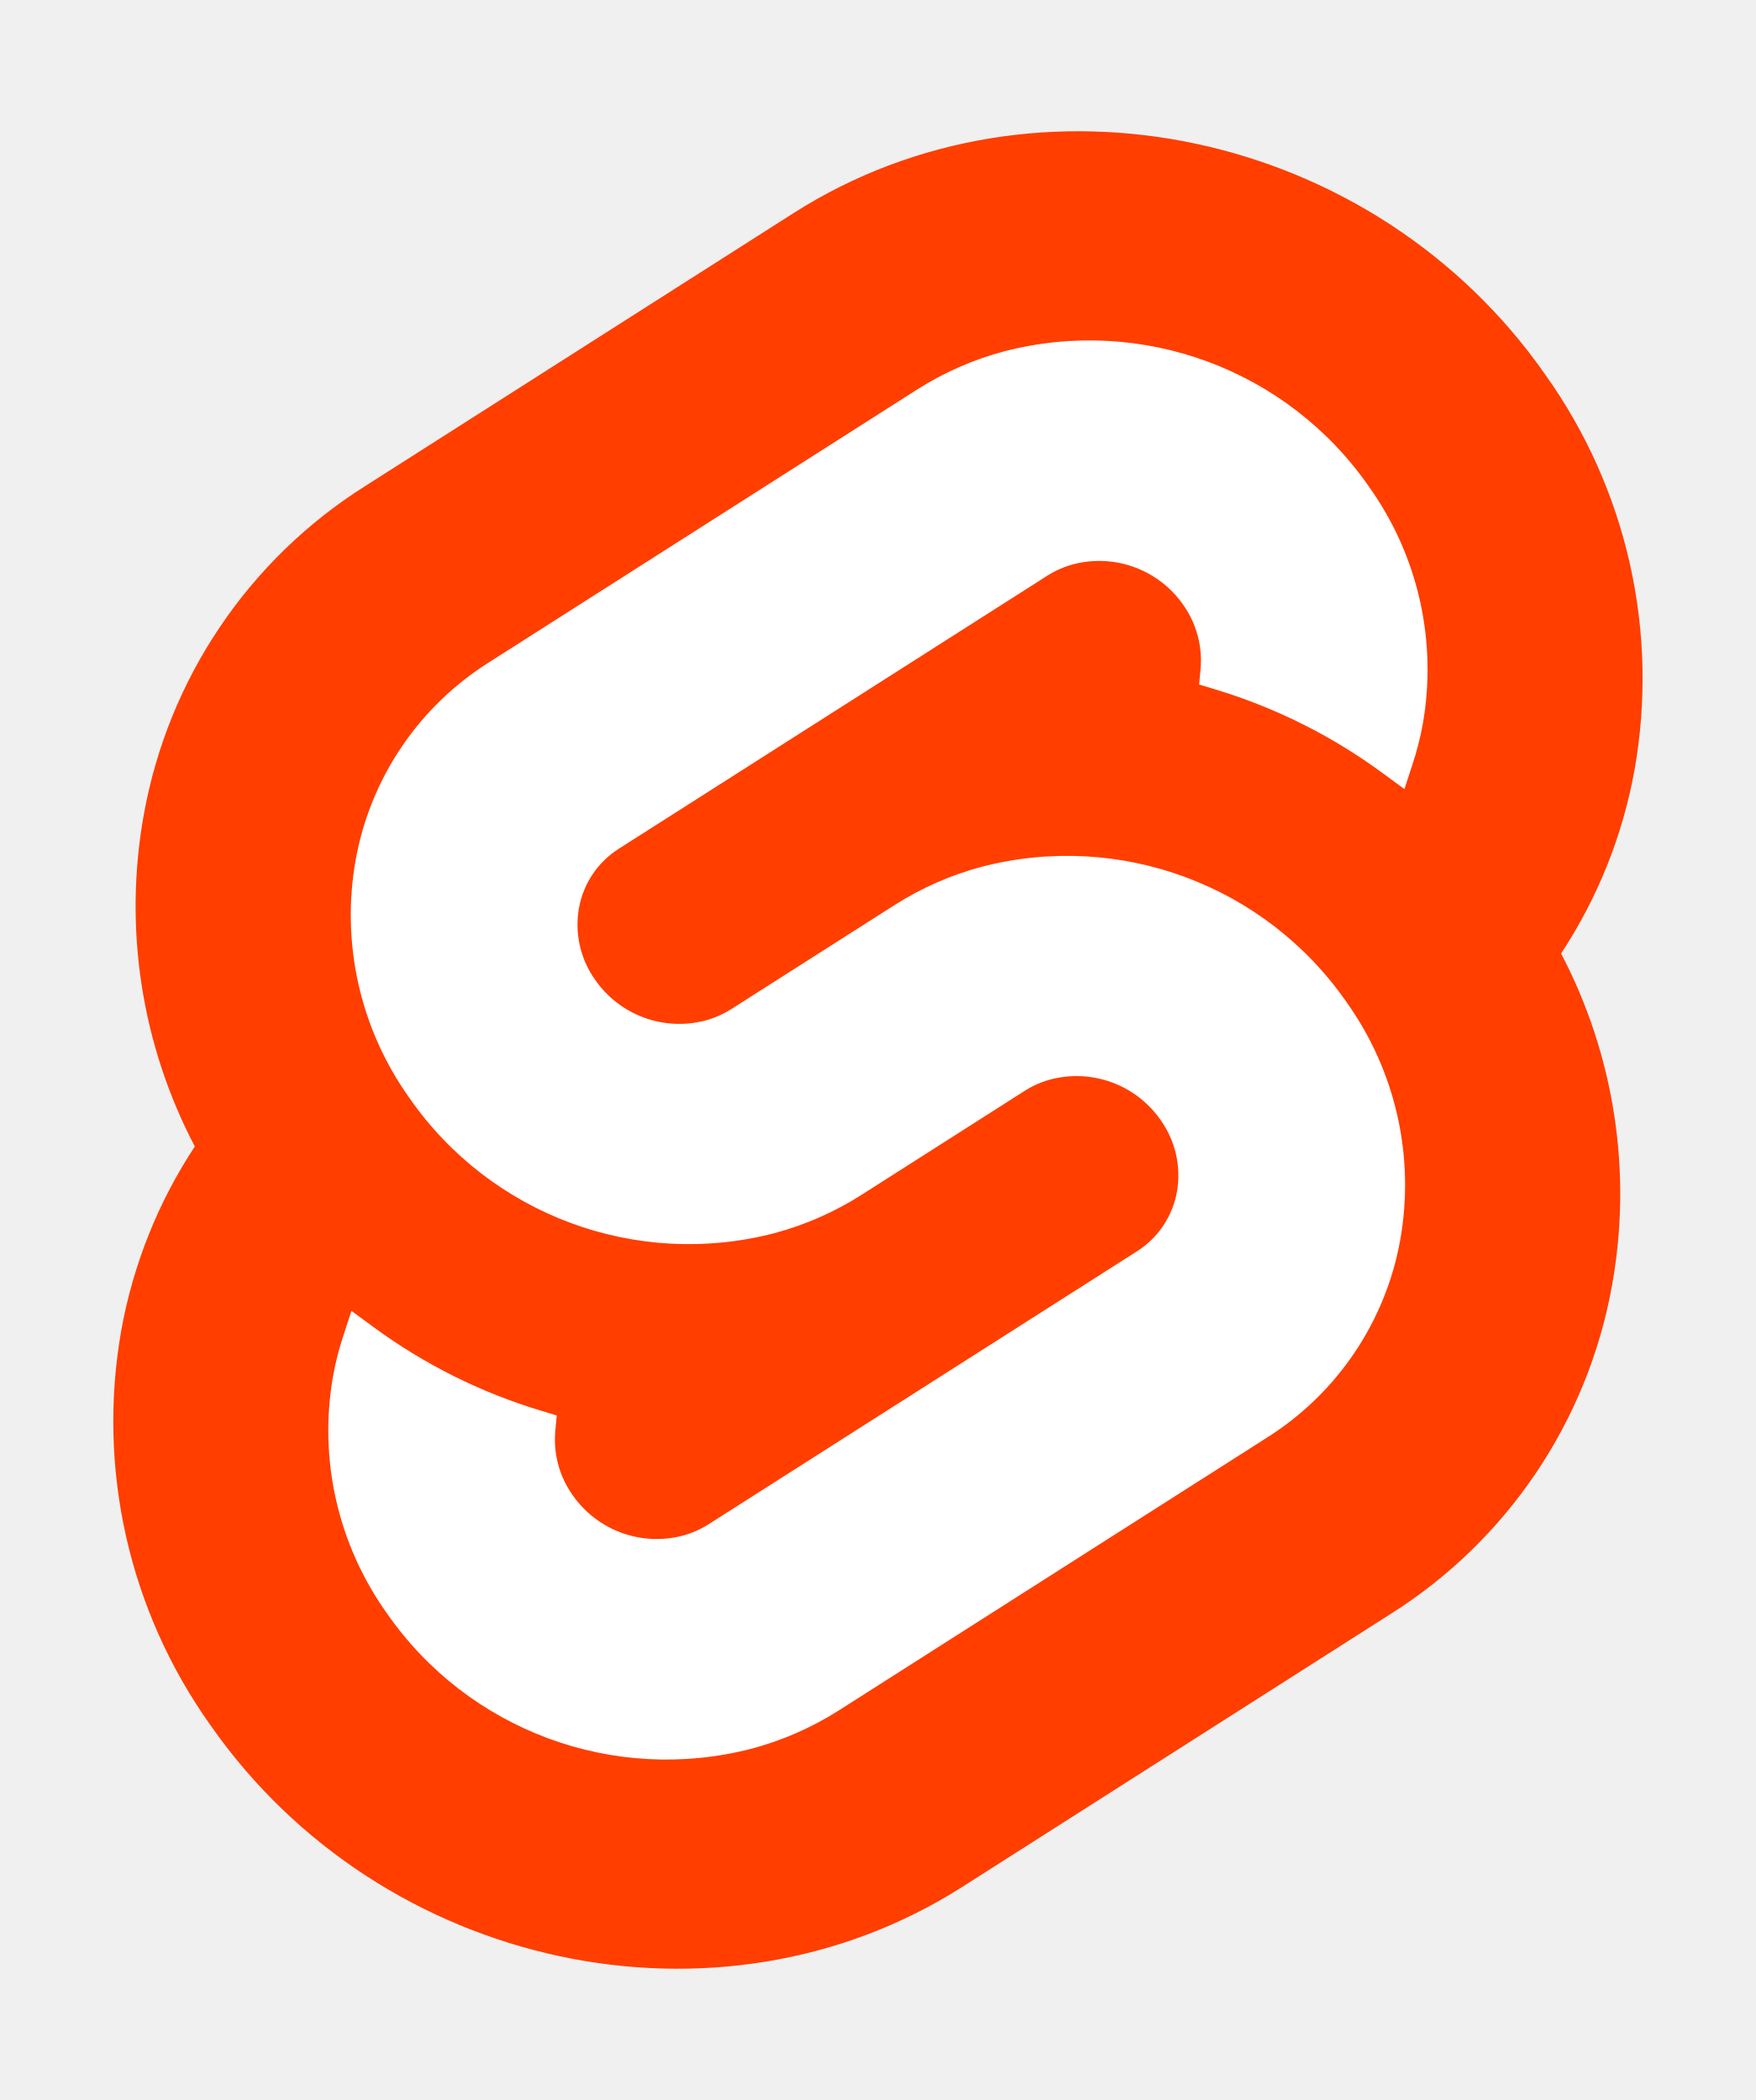
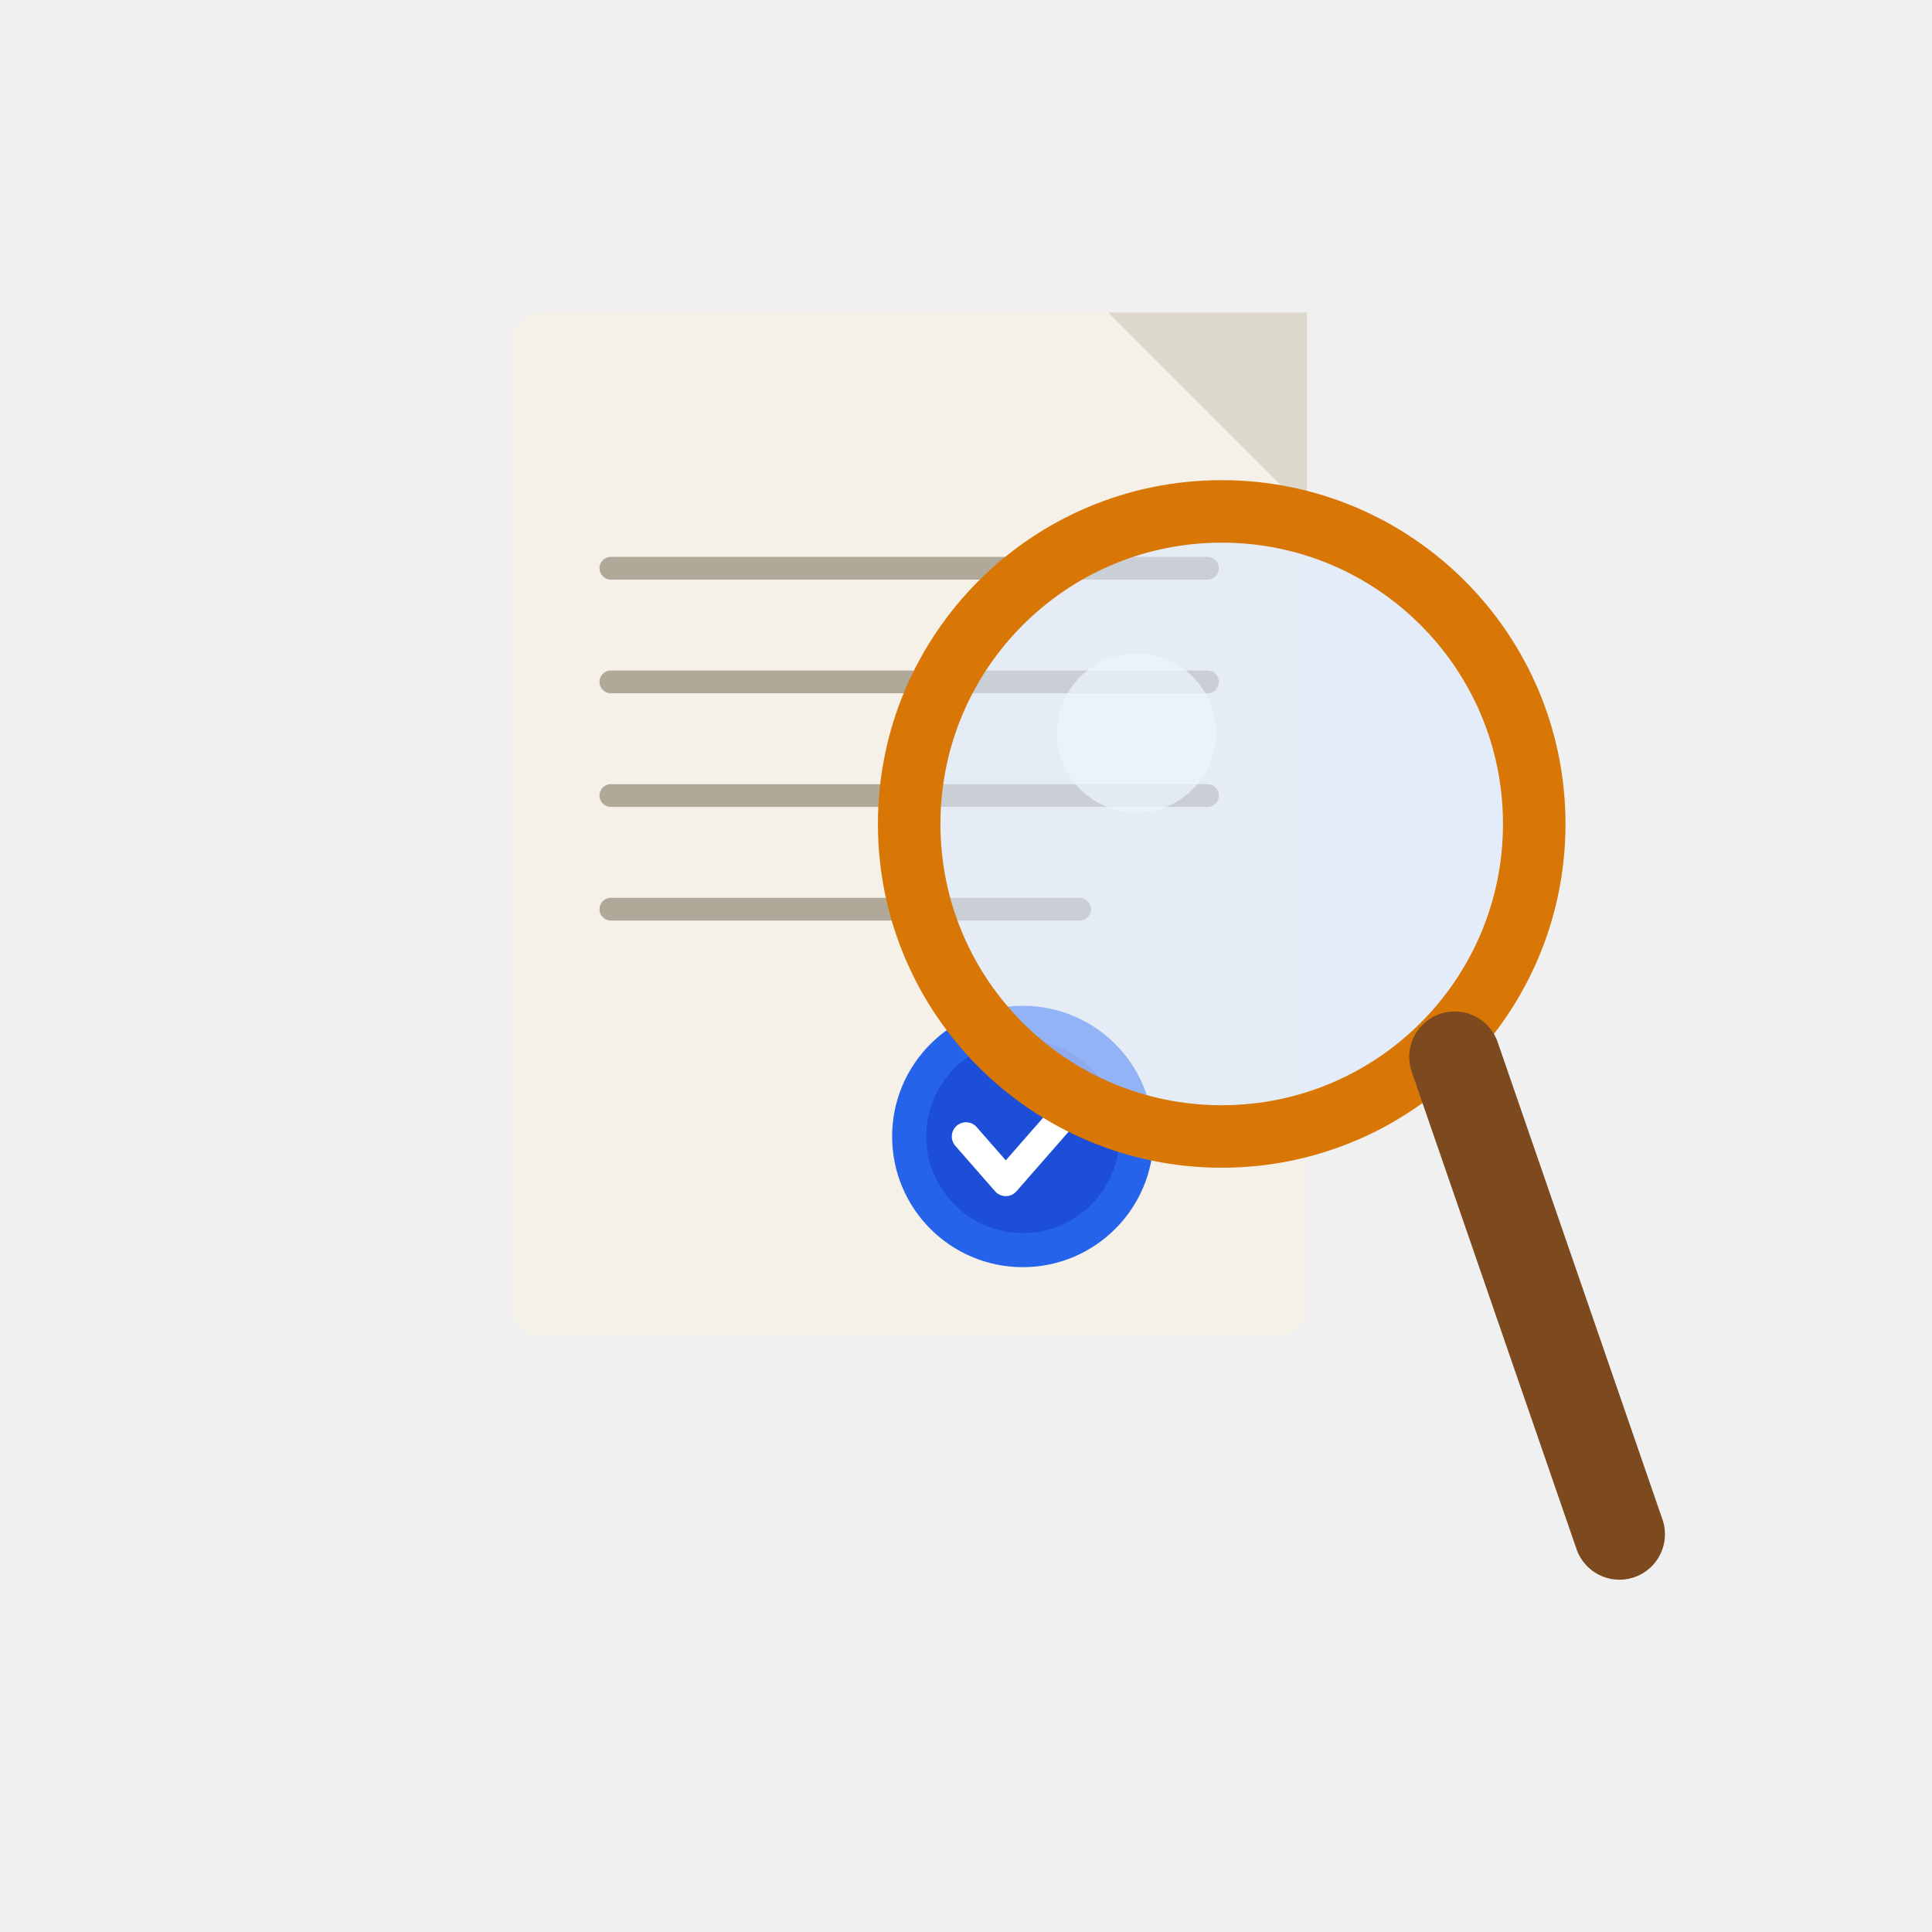
- <svg xmlns="http://www.w3.org/2000/svg" width="107" height="128" viewBox="0 0 107 128">
-   <path d="M94.157 22.819c-10.4-14.885-30.94-19.297-45.792-9.835L22.282 29.608A29.92 29.92 0 0 0 8.764 49.65a31.5 31.5 0 0 0 3.108 20.231 30 30 0 0 0-4.477 11.183 31.9 31.9 0 0 0 5.448 24.116c10.402 14.887 30.942 19.297 45.791 9.835l26.083-16.624A29.92 29.92 0 0 0 98.235 78.35a31.53 31.53 0 0 0-3.105-20.232 30 30 0 0 0 4.474-11.182 31.88 31.88 0 0 0-5.447-24.116" style="fill:#ff3e00" />
-   <path d="M45.817 106.582a20.72 20.72 0 0 1-22.237-8.243 19.17 19.17 0 0 1-3.277-14.503 18 18 0 0 1 .624-2.435l.49-1.498 1.337.981a33.6 33.6 0 0 0 10.203 5.098l.97.294-.09.968a5.85 5.85 0 0 0 1.052 3.878 6.24 6.24 0 0 0 6.695 2.485 5.8 5.8 0 0 0 1.603-.704L69.27 76.28a5.43 5.43 0 0 0 2.45-3.631 5.8 5.8 0 0 0-.987-4.371 6.24 6.24 0 0 0-6.698-2.487 5.7 5.7 0 0 0-1.6.704l-9.953 6.345a19 19 0 0 1-5.296 2.326 20.72 20.72 0 0 1-22.237-8.243 19.17 19.17 0 0 1-3.277-14.502 17.99 17.99 0 0 1 8.13-12.052l26.081-16.623a19 19 0 0 1 5.3-2.329 20.72 20.72 0 0 1 22.237 8.243 19.17 19.17 0 0 1 3.277 14.503 18 18 0 0 1-.624 2.435l-.49 1.498-1.337-.98a33.6 33.6 0 0 0-10.203-5.1l-.97-.294.09-.968a5.86 5.86 0 0 0-1.052-3.878 6.24 6.24 0 0 0-6.696-2.485 5.8 5.8 0 0 0-1.602.704L37.73 51.72a5.42 5.42 0 0 0-2.449 3.63 5.79 5.79 0 0 0 .986 4.372 6.24 6.24 0 0 0 6.698 2.486 5.8 5.8 0 0 0 1.602-.704l9.952-6.342a19 19 0 0 1 5.295-2.328 20.72 20.72 0 0 1 22.237 8.242 19.17 19.17 0 0 1 3.277 14.503 18 18 0 0 1-8.13 12.053l-26.081 16.622a19 19 0 0 1-5.3 2.328" style="fill:#fff" />
+ <svg xmlns="http://www.w3.org/2000/svg" viewBox="0 0 680 680" width="32" height="32">
+   <style>
+     .paper { fill: #f5f1e8; }
+     .paper-edge { fill: #ddd8cc; }
+     .line { stroke: #b0a898; }
+     .stamp { fill: #2563eb; }
+     .stamp-inner { fill: #1d4ed8; }
+     .handle { stroke: #7c4a1e; fill: none; }
+     .lens-rim { stroke: #d97706; fill: none; }
+     .lens-fill { fill: #dbeafe; fill-opacity: 0.6; }
+     .lens-shine { fill: #eff6ff; fill-opacity: 0.7; }
+     @media (prefers-color-scheme: dark) {
+       .paper { fill: #e8e4d8; }
+       .paper-edge { fill: #ccc8bb; }
+       .line { stroke: #a09a8e; }
+       .lens-fill { fill: #bfdbfe; fill-opacity: 0.55; }
+     }
+   </style>
+   <rect class="paper" x="180" y="110" width="280" height="360" rx="10" />
+   <polygon class="paper-edge" points="390,110 460,110 460,180 390,110" />
+   <polygon class="paper" points="390,110 460,180 390,180" />
+   <line class="line" x1="215" y1="200" x2="425" y2="200" stroke-width="8" stroke-linecap="round" />
+   <line class="line" x1="215" y1="240" x2="425" y2="240" stroke-width="8" stroke-linecap="round" />
+   <line class="line" x1="215" y1="280" x2="425" y2="280" stroke-width="8" stroke-linecap="round" />
+   <line class="line" x1="215" y1="320" x2="380" y2="320" stroke-width="8" stroke-linecap="round" />
+   <circle class="stamp" cx="360" cy="400" r="46" />
+   <circle class="stamp-inner" cx="360" cy="400" r="34" />
+   <polyline points="340,400 354,416 382,384" fill="none" stroke="#ffffff" stroke-width="10" stroke-linecap="round" stroke-linejoin="round" />
+   <circle class="lens-fill" cx="430" cy="290" r="110" />
+   <circle class="lens-shine" cx="400" cy="258" r="28" />
+   <circle class="lens-rim" cx="430" cy="290" r="110" stroke-width="22" fill="none" />
+   <line class="handle" x1="512" y1="372" x2="570" y2="540" stroke-width="32" stroke-linecap="round" />
</svg>
